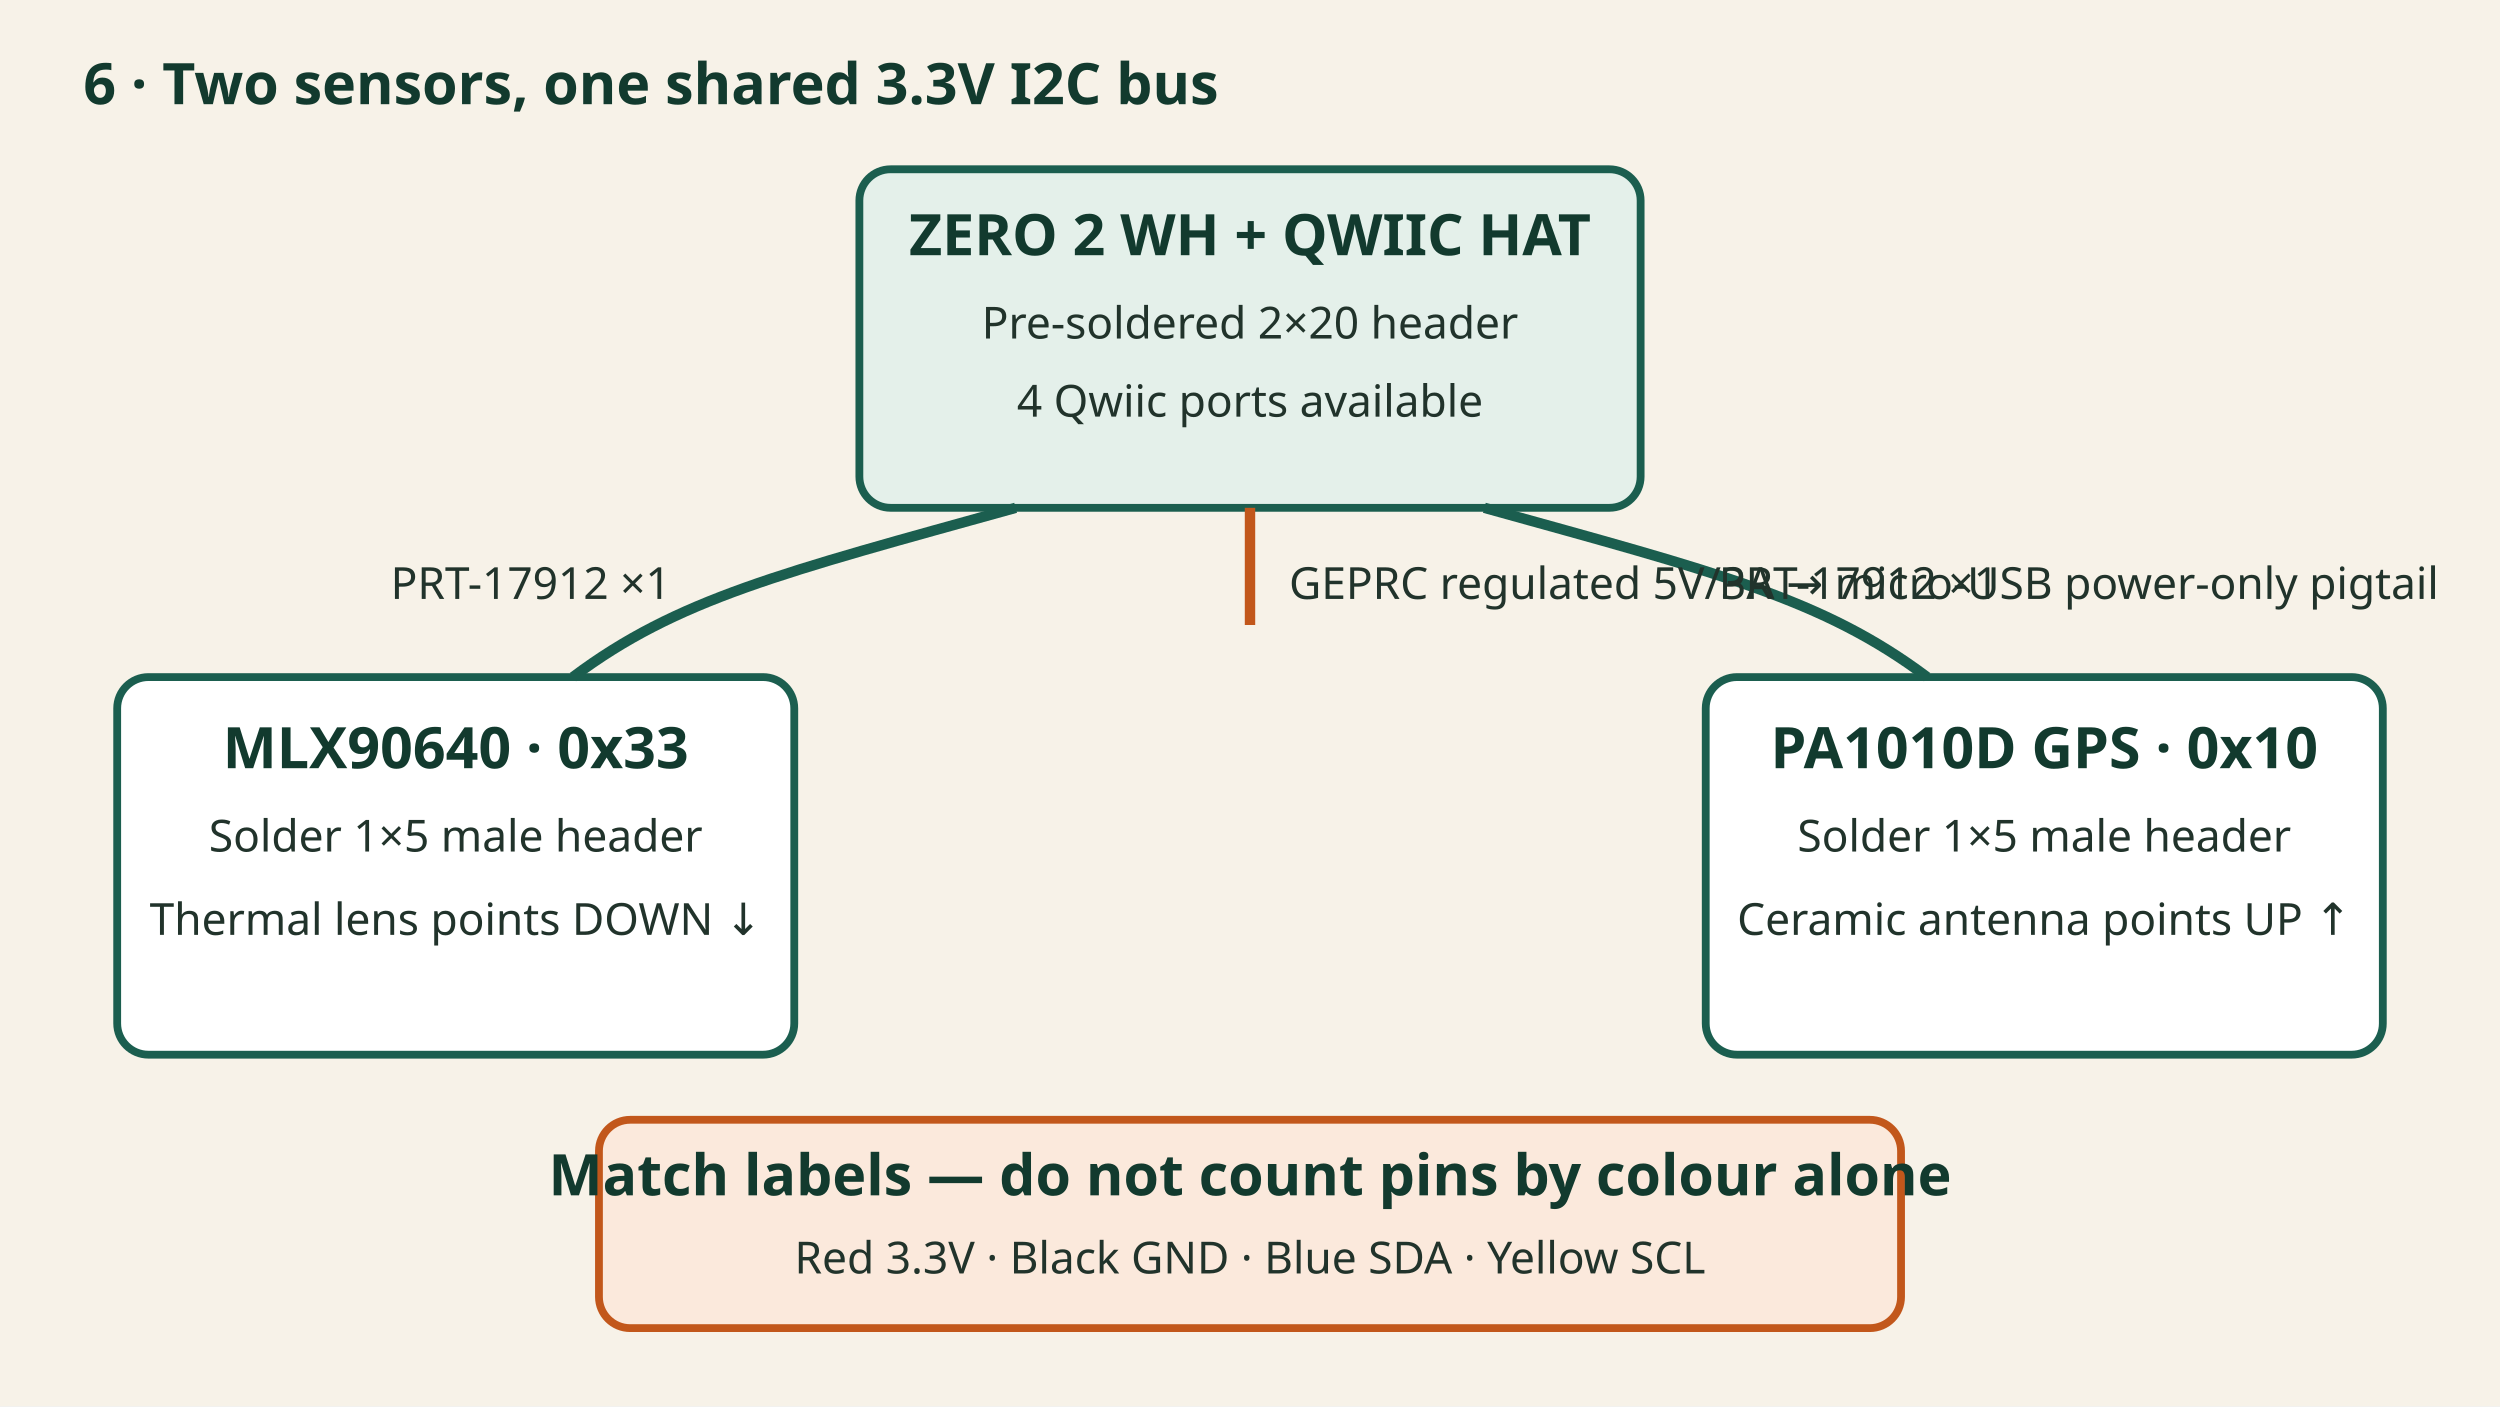
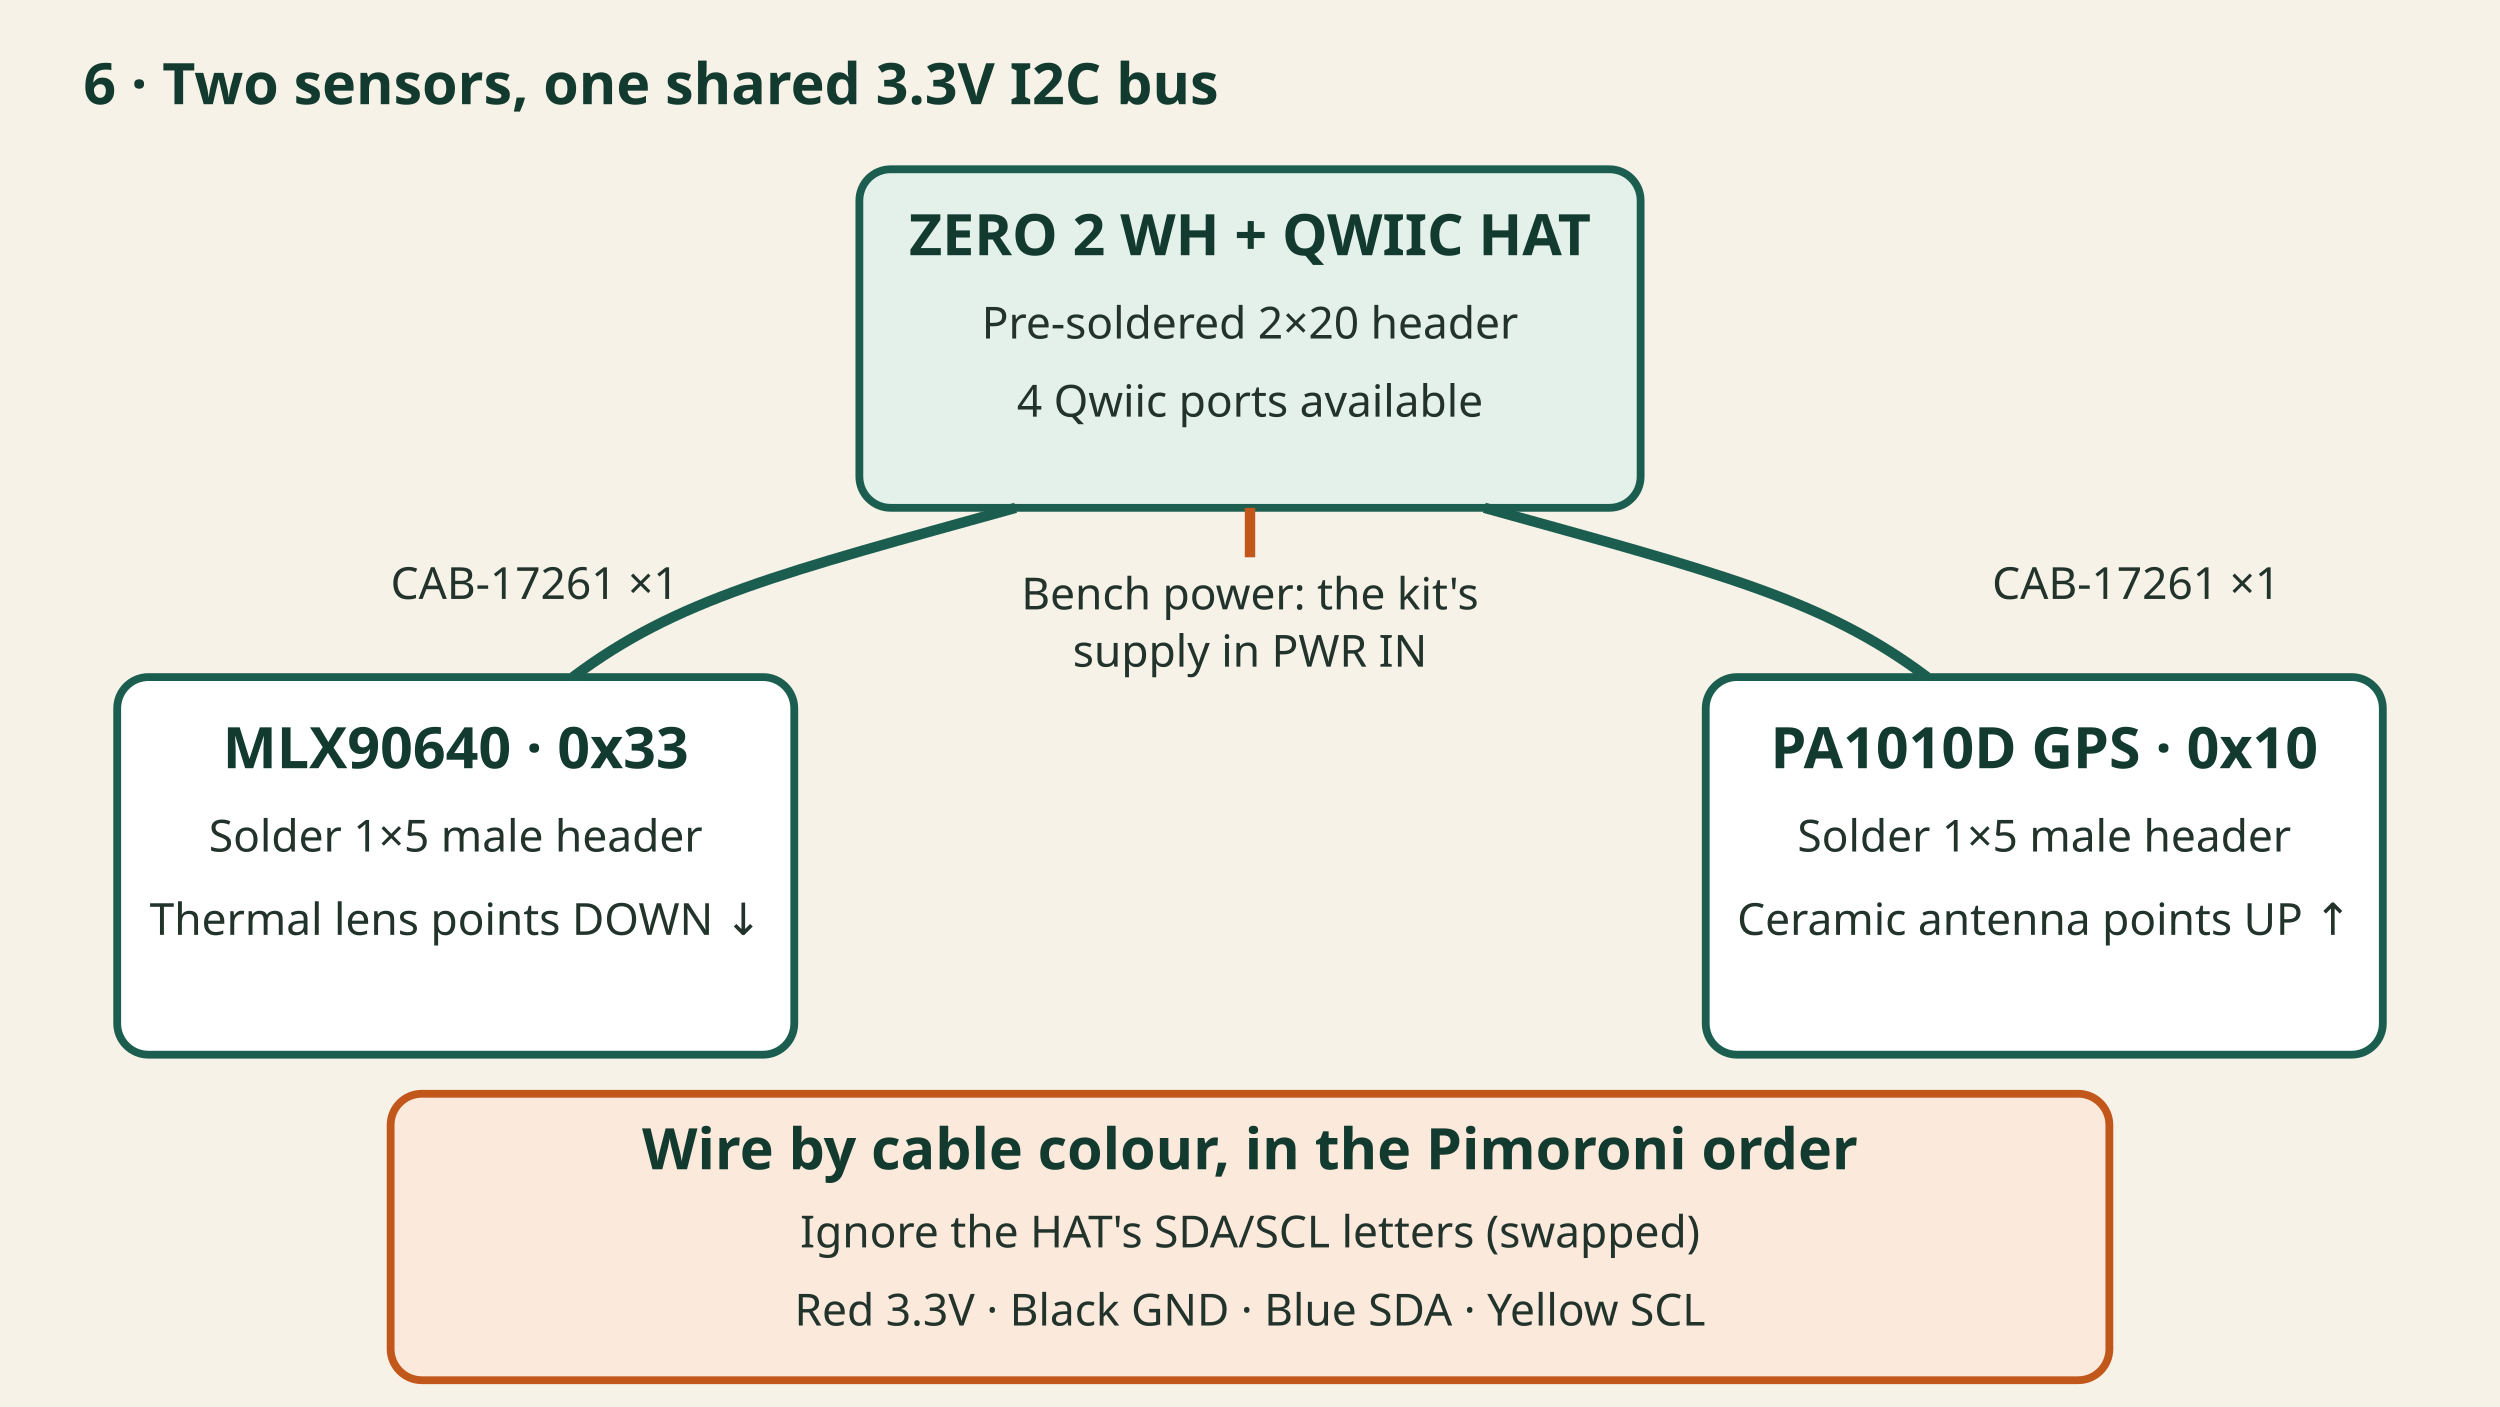
<svg xmlns="http://www.w3.org/2000/svg" viewBox="0 0 960 540" role="img" aria-labelledby="title desc">
  <rect width="960" height="540" fill="#f7f2e8" />
  <style>.t{font:700 22px 'Segoe UI',sans-serif;fill:#123a2e}.s{font:17px 'Segoe UI',sans-serif;fill:#21332b}.b{fill:#fff;stroke:#1b5e4f;stroke-width:3;rx:12}.a{fill:#e4f0ea;stroke:#1b5e4f;stroke-width:3;rx:12}.w{fill:#fbe9dc;stroke:#c2571b;stroke-width:3;rx:12}.g{stroke:#1b5e4f;stroke-width:4;fill:none}.r{stroke:#c2571b;stroke-width:4;fill:none}.k{stroke:#21332b;stroke-width:4;fill:none}.u{stroke:#2d6a8e;stroke-width:4;fill:none}.y{stroke:#9a700a;stroke-width:4;fill:none}</style>
  <text x="32" y="40" class="t">6 · Two sensors, one shared 3.3V I2C bus</text>
  <rect x="330" y="65" width="300" height="130" class="a" />
  <text x="480" y="98" text-anchor="middle" class="t">ZERO 2 WH + QWIIC HAT</text>
  <text x="480" y="130" text-anchor="middle" class="s">Pre-soldered 2×20 header</text>
  <text x="480" y="160" text-anchor="middle" class="s">4 Qwiic ports available</text>
  <rect x="45" y="260" width="260" height="145" class="b" />
  <text x="175" y="295" text-anchor="middle" class="t">MLX90640 · 0x33</text>
  <text x="175" y="327" text-anchor="middle" class="s">Solder 1×5 male header</text>
  <text x="175" y="359" text-anchor="middle" class="s">Thermal lens points DOWN ↓</text>
  <rect x="655" y="260" width="260" height="145" class="b" />
  <text x="785" y="295" text-anchor="middle" class="t">PA1010D GPS · 0x10</text>
  <text x="785" y="327" text-anchor="middle" class="s">Solder 1×5 male header</text>
  <text x="785" y="359" text-anchor="middle" class="s">Ceramic antenna points UP ↑</text>
  <path d="M390 195 C300 220 260 230 220 260 M570 195 C660 220 700 230 740 260" class="g" />
-   <text x="150" y="230" class="s">PRT-17912 ×1</text>
-   <text x="660" y="230" class="s">PRT-17912 ×1</text>
-   <rect x="230" y="430" width="500" height="80" class="w" />
-   <text x="480" y="459" text-anchor="middle" class="t">Match labels — do not count pins by colour alone</text>
-   <text x="480" y="489" text-anchor="middle" class="s">Red 3.3V · Black GND · Blue SDA · Yellow SCL</text>
-   <path d="M480 195 V240" class="r" />
-   <text x="495" y="230" class="s">GEPRC regulated 5V/3A → micro-USB power-only pigtail</text>
+   <text x="150" y="230" class="s">CAB-17261 ×1</text>
+   <text x="765" y="230" class="s">CAB-17261 ×1</text>
+   <rect x="150" y="420" width="660" height="110" class="w" />
+   <text x="480" y="449" text-anchor="middle" class="t">Wire by cable colour, in the Pimoroni order</text>
+   <text x="480" y="479" text-anchor="middle" class="s">Ignore the HAT's SDA/SCL letters (swapped)</text>
+   <text x="480" y="509" text-anchor="middle" class="s">Red 3.3V · Black GND · Blue SDA · Yellow SCL</text>
+   <path d="M480 195 V214" class="r" />
+   <text x="480" y="234" text-anchor="middle" class="s" style="paint-order:stroke;stroke:#f7f2e8;stroke-width:6px">Bench power: the kit's</text>
+   <text x="480" y="256" text-anchor="middle" class="s" style="paint-order:stroke;stroke:#f7f2e8;stroke-width:6px">supply in PWR IN</text>
</svg>
